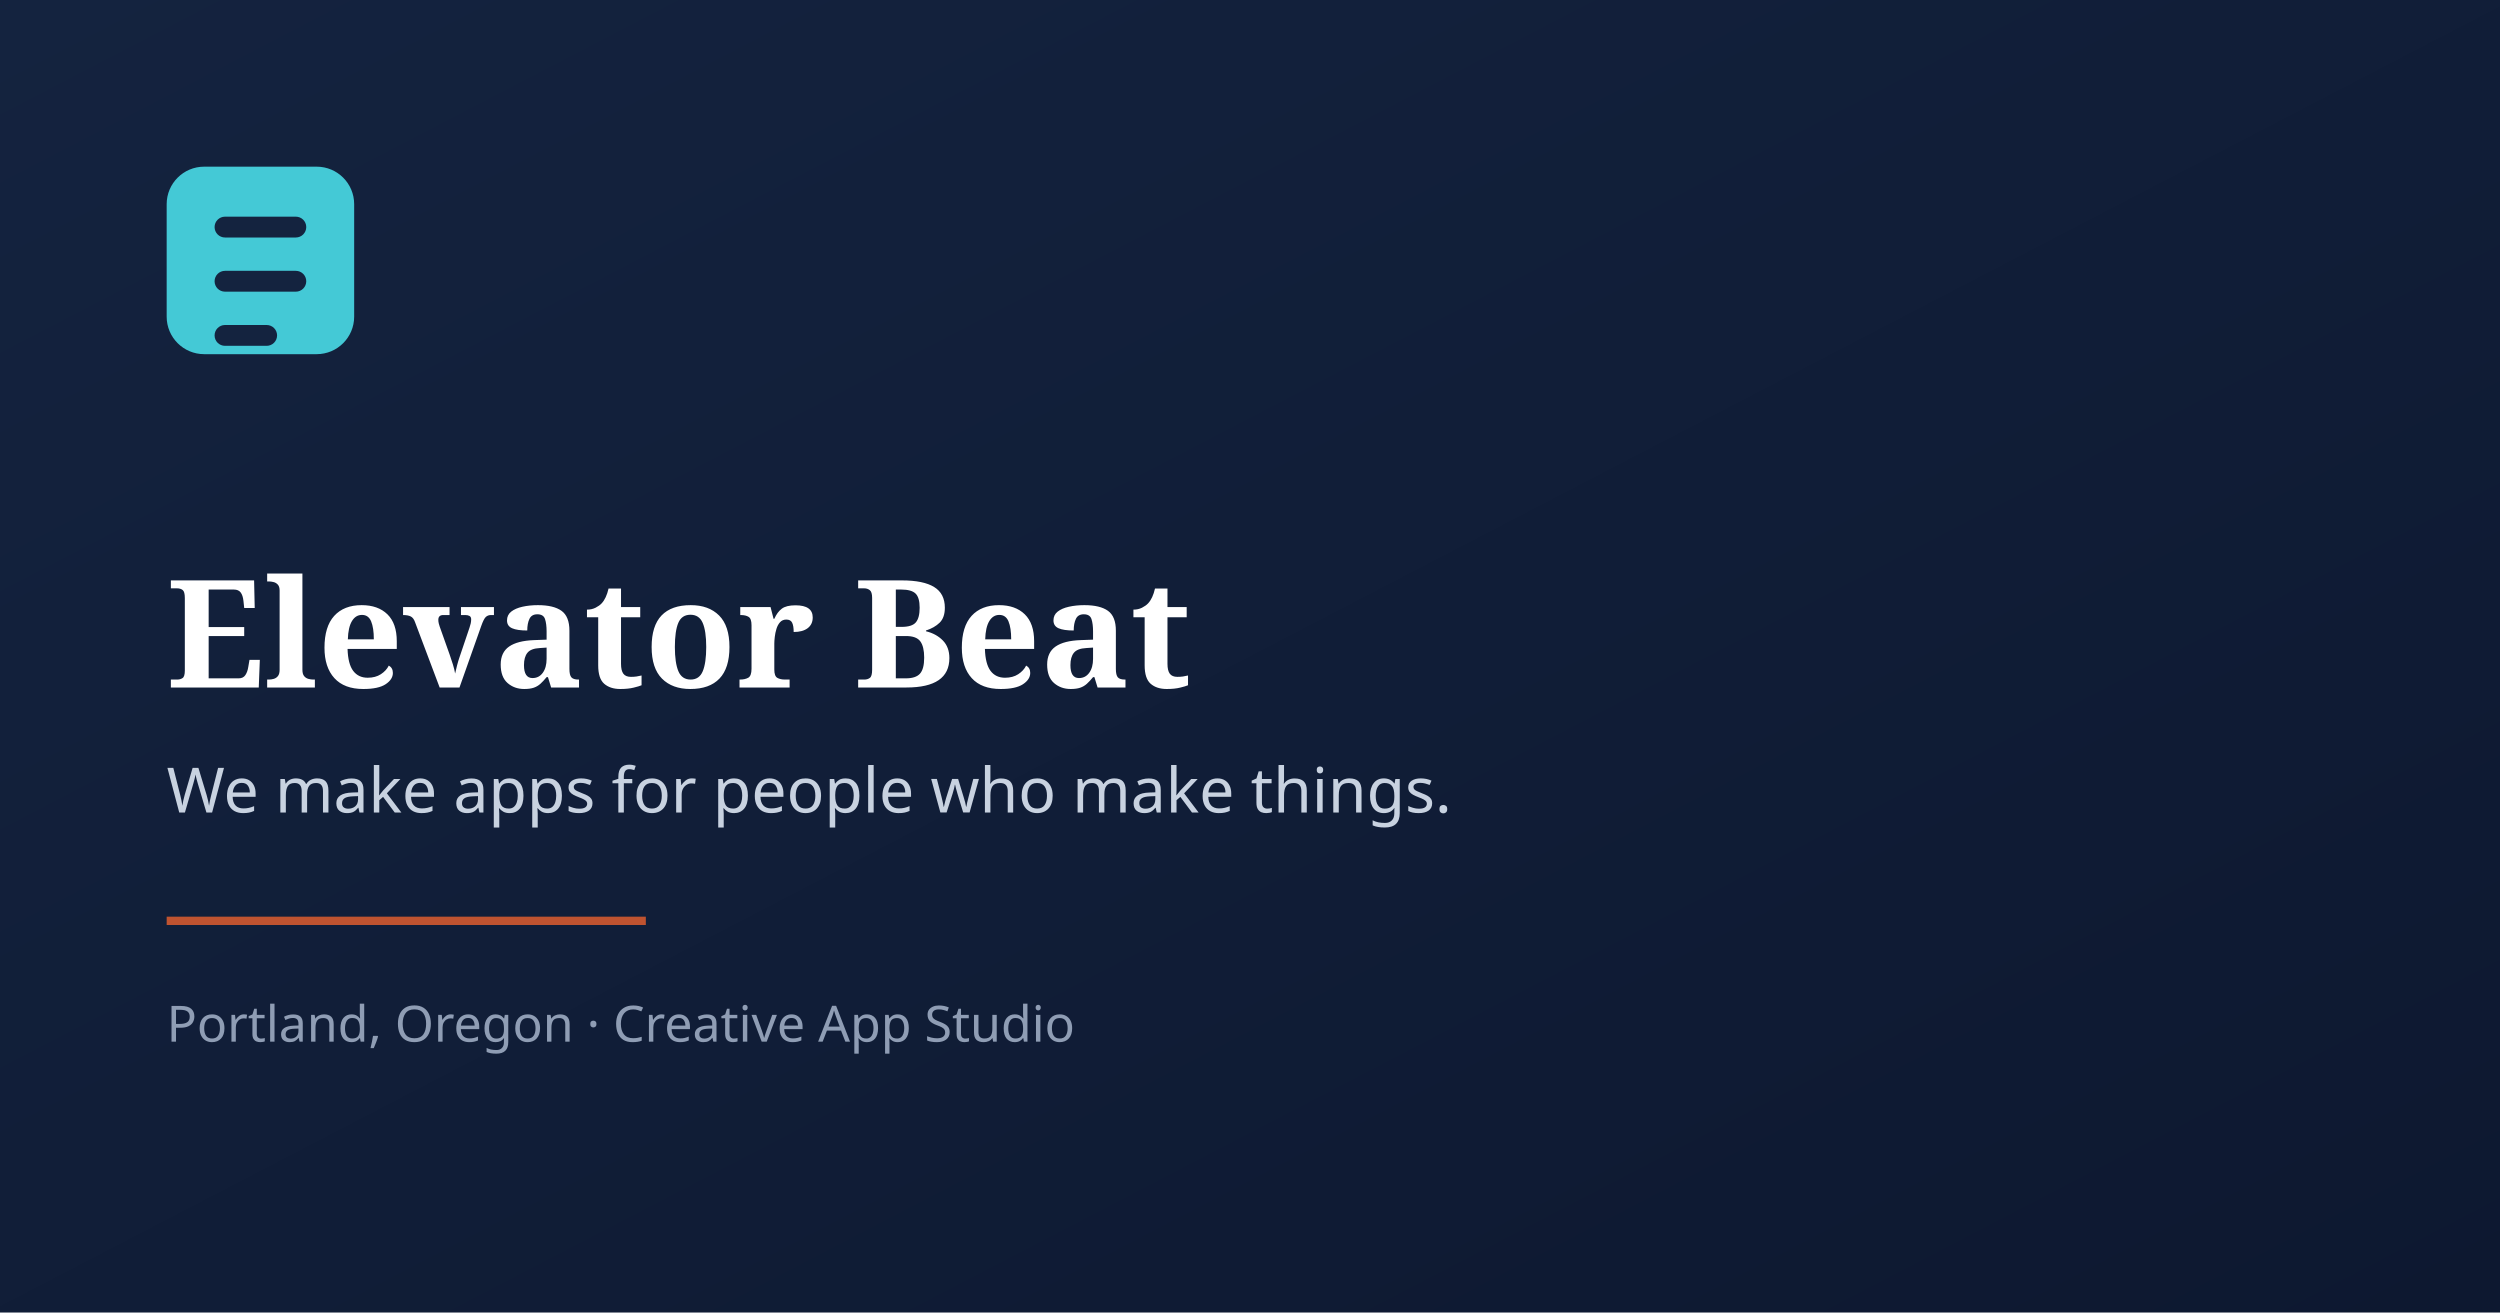
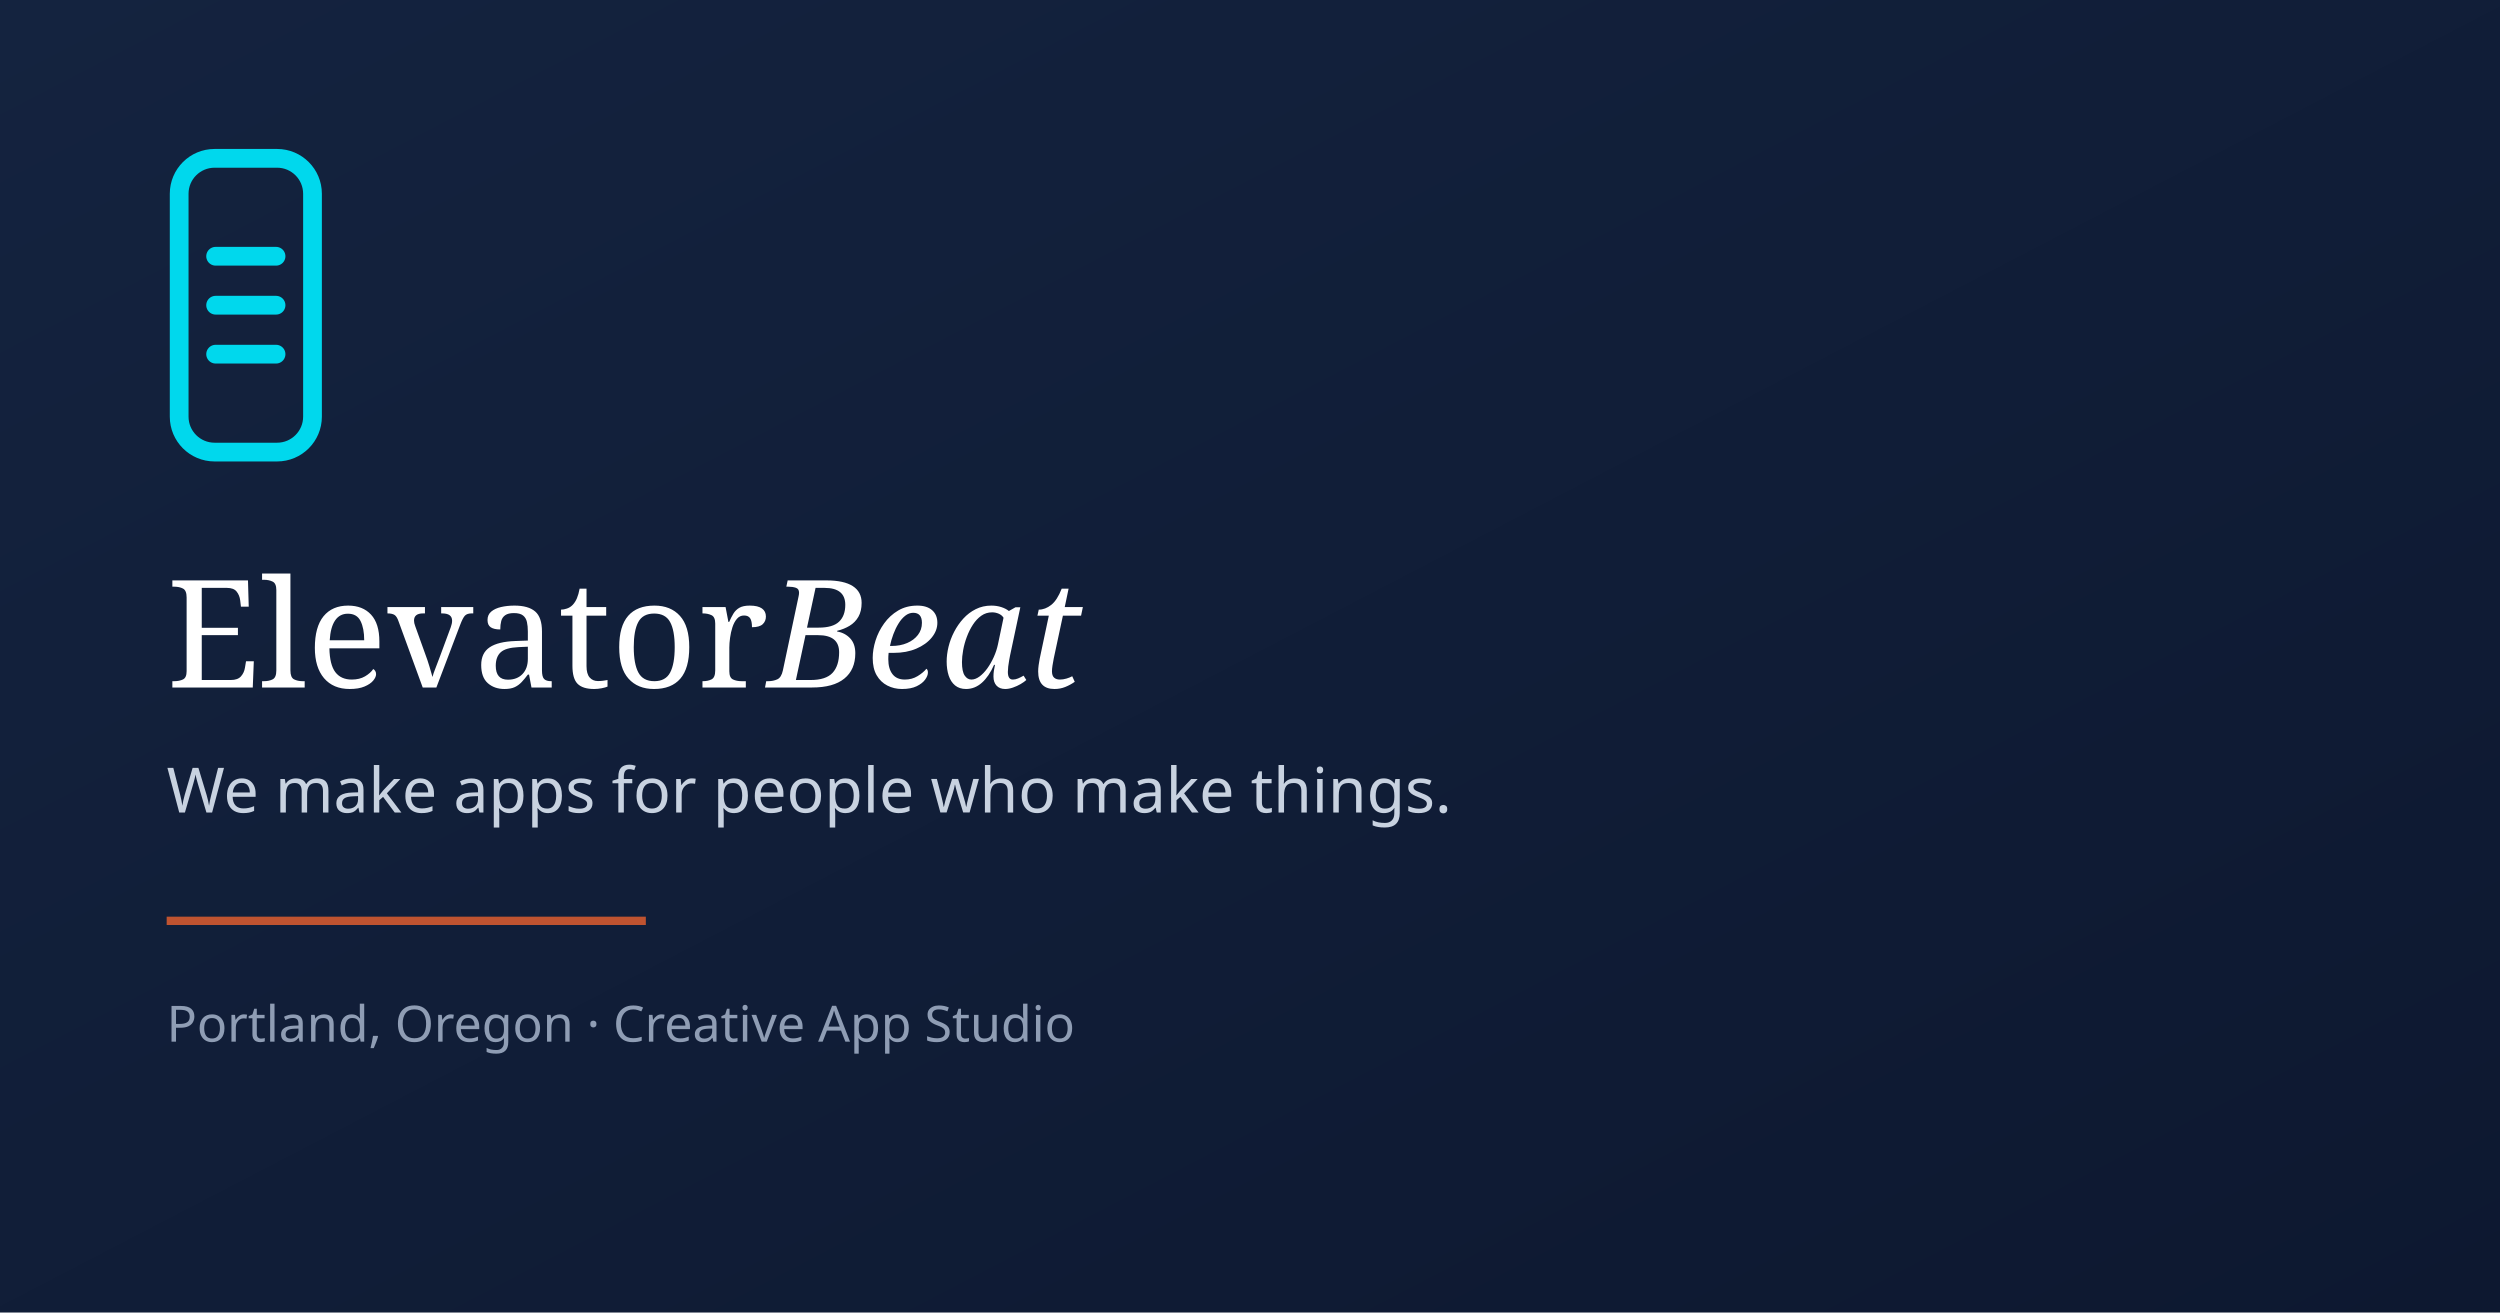
<svg xmlns="http://www.w3.org/2000/svg" viewBox="0 0 1200 630">
  <defs>
    <linearGradient id="bg" x1="0" y1="0" x2="1" y2="1">
      <stop offset="0" stop-color="#14233f" />
      <stop offset="1" stop-color="#0d1830" />
    </linearGradient>
  </defs>
  <rect width="1200" height="630" fill="url(#bg)" />
-   <rect x="80" y="80" width="90" height="90" rx="18" fill="#44c9d6" />
-   <rect x="103" y="104" width="44" height="10" rx="5" fill="#14233f" />
-   <rect x="103" y="130" width="44" height="10" rx="5" fill="#14233f" />
-   <rect x="103" y="156" width="30" height="10" rx="5" fill="#14233f" />
-   <text x="80" y="330" font-family="serif" font-size="72" font-weight="700" fill="#ffffff">Elevator Beat</text>
+   <g fill="none" stroke="#00D8ED" stroke-width="9" stroke-linecap="round">
+     <rect x="86" y="76" width="64" height="141" rx="17" />
+     <path d="M103.5 123h29M103.5 146.5h29M103.5 170h29" />
+   </g>
+   <text x="80" y="330" font-family="serif" font-size="72" fill="#ffffff">Elevator<tspan font-style="italic">Beat</tspan>
+   </text>
  <text x="80" y="390" font-family="sans-serif" font-size="30" fill="#c8d2e0">We make apps for people who make things.</text>
  <rect x="80" y="440" width="230" height="4" fill="#bf5330" />
  <text x="80" y="500" font-family="sans-serif" font-size="24" fill="#8f9db4">Portland, Oregon · Creative App Studio</text>
</svg>
